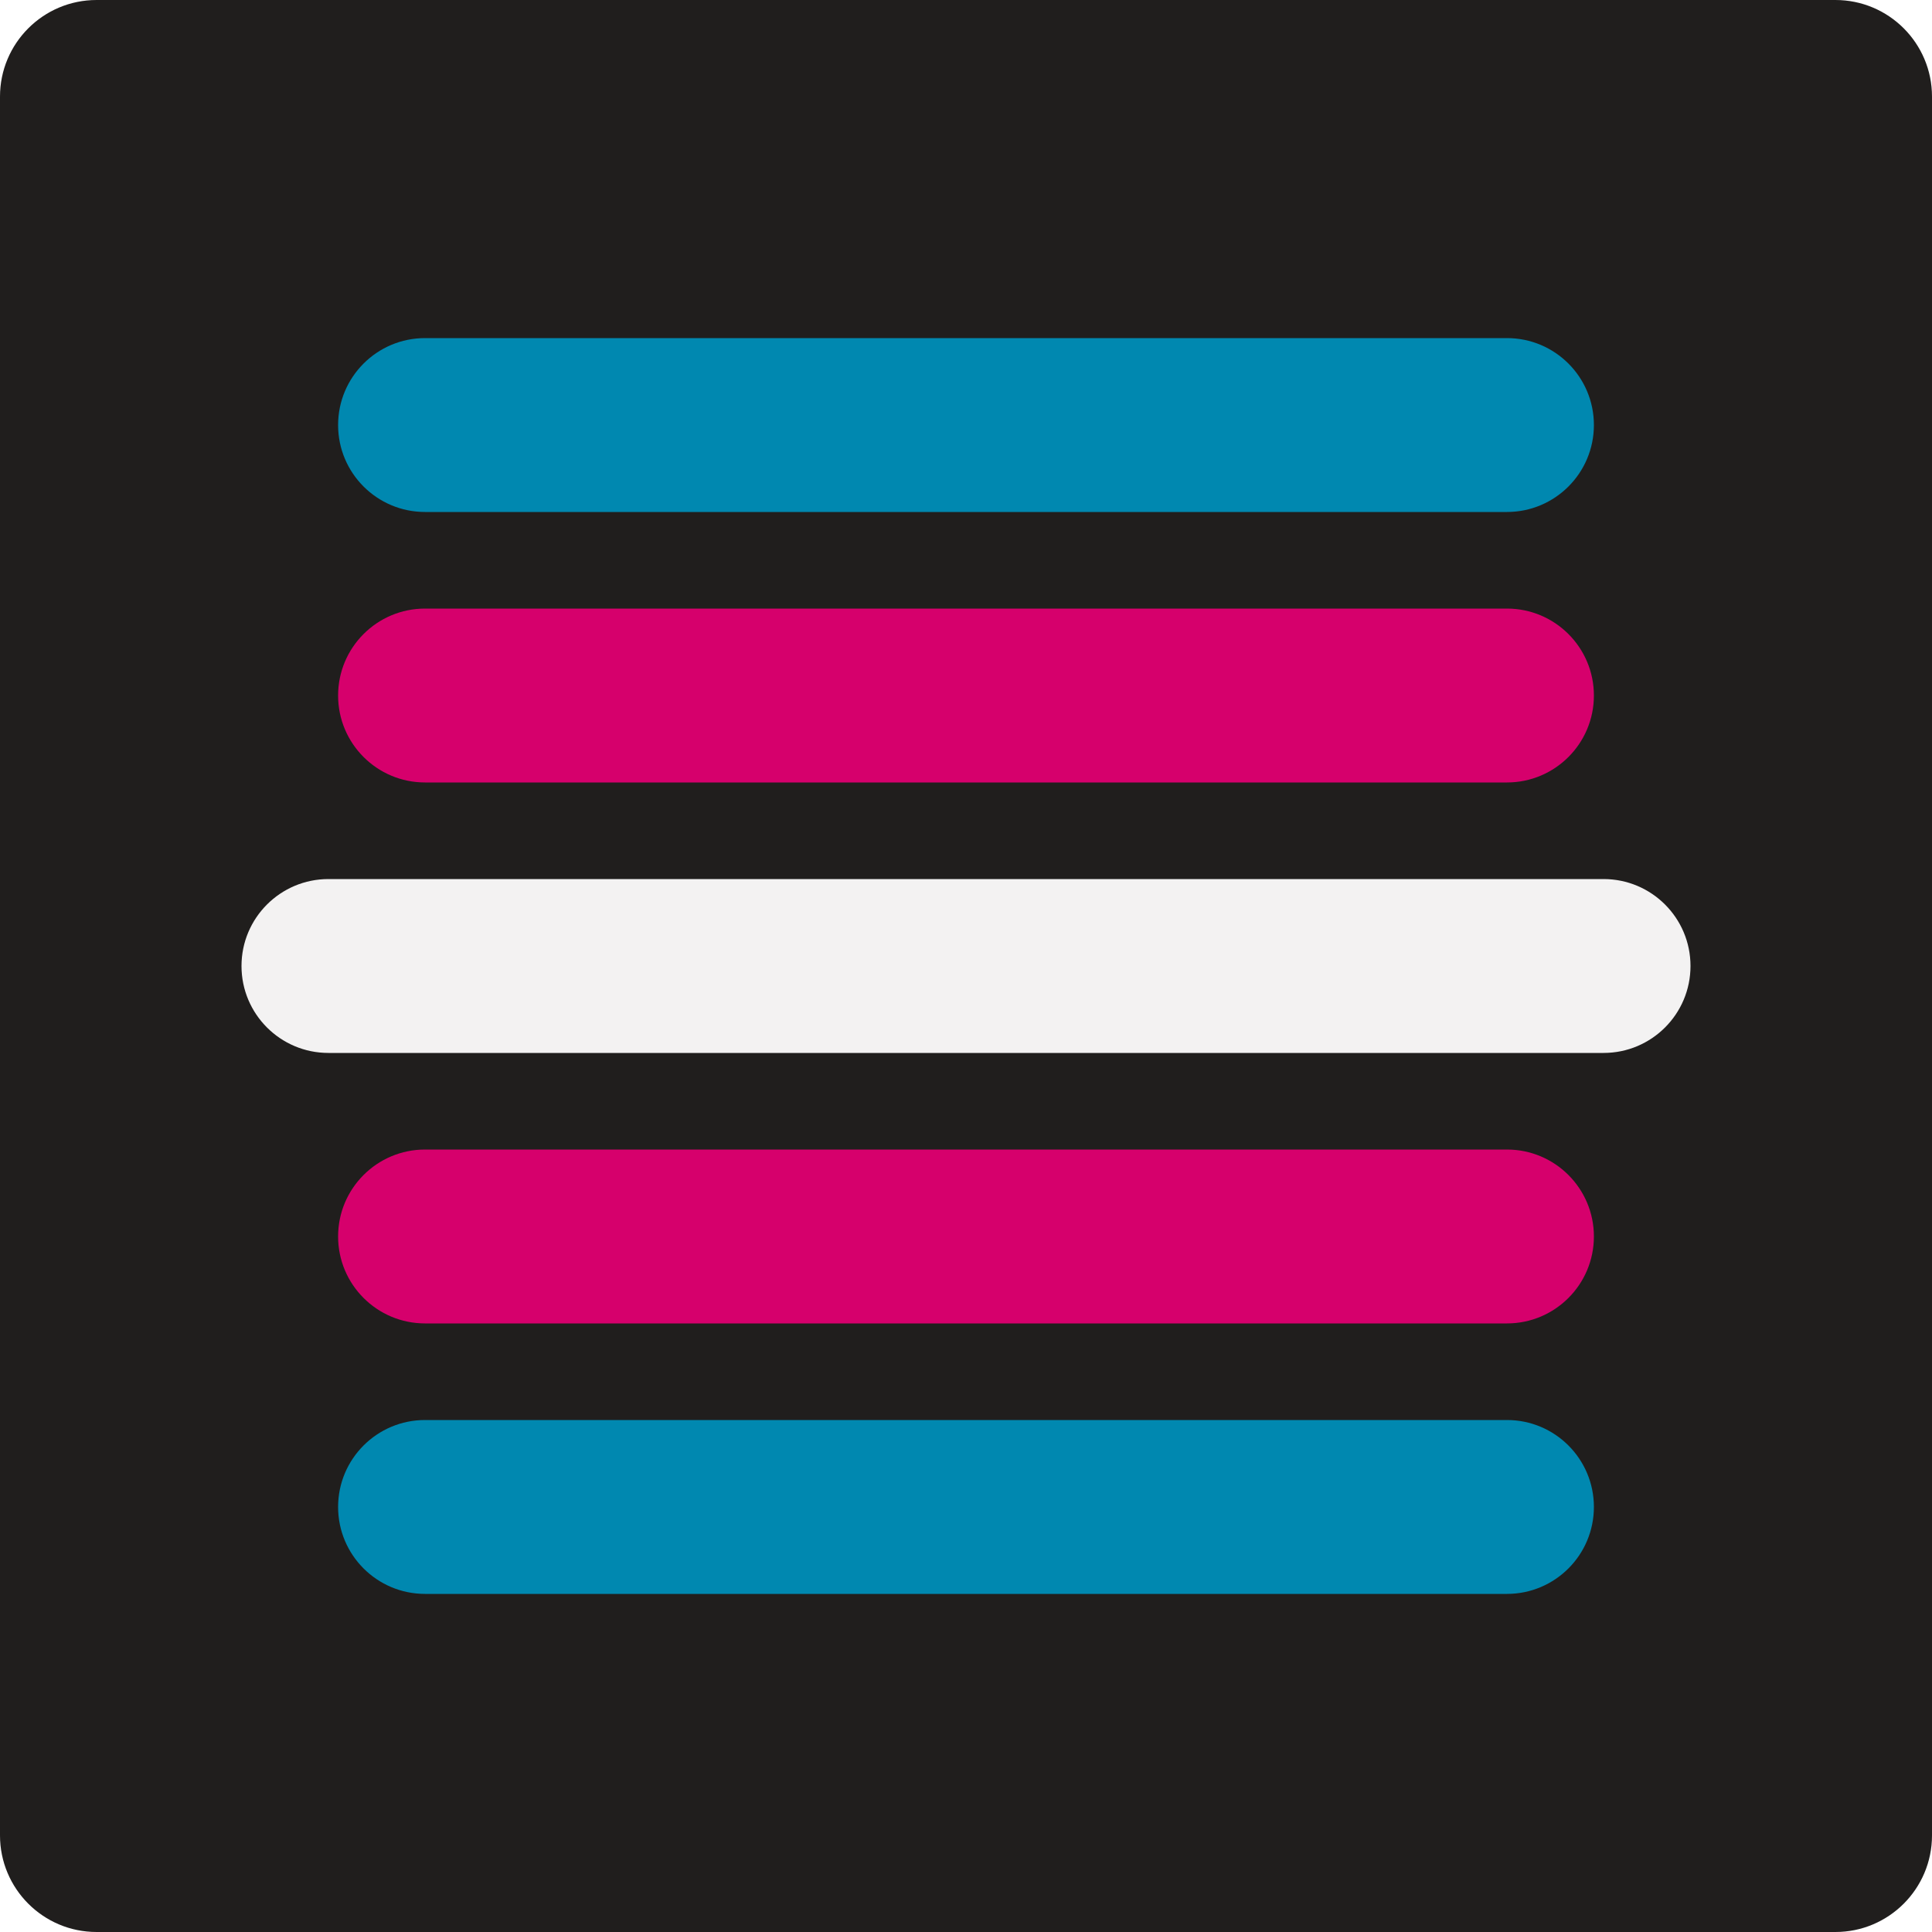
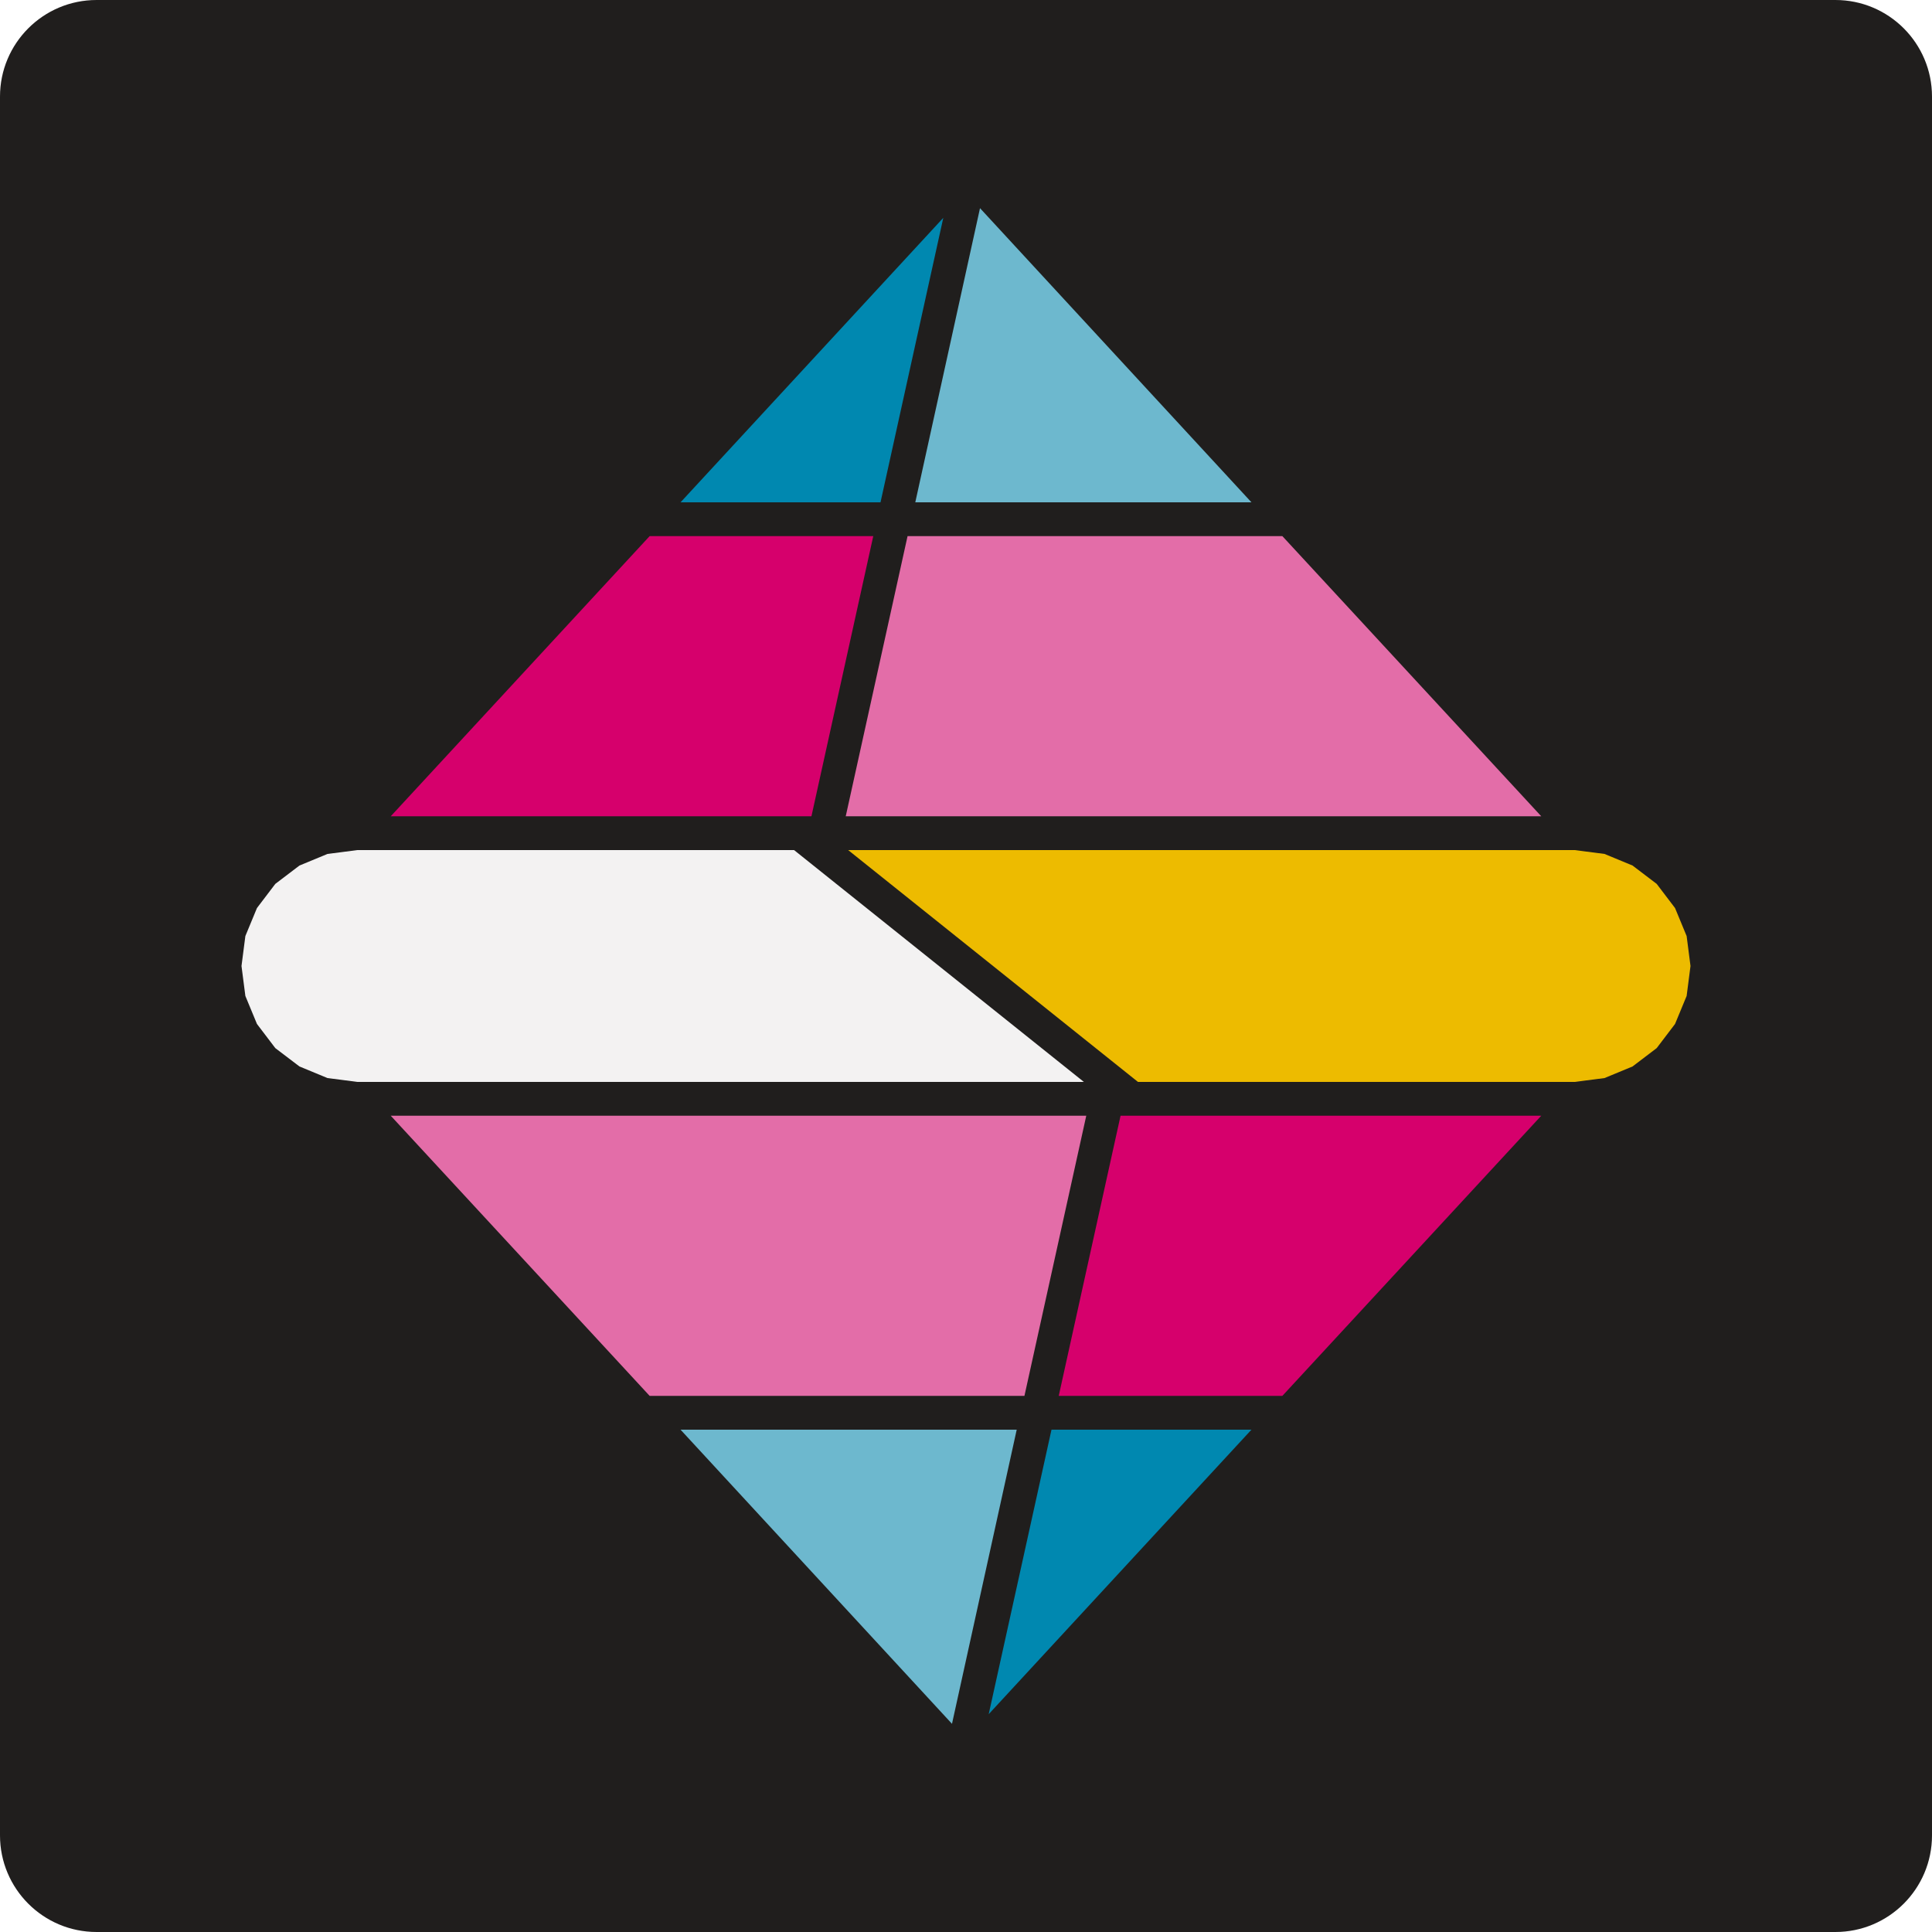
<svg xmlns="http://www.w3.org/2000/svg" viewBox="0 0 40 40">
  <rect x="0" y="0" width="40" height="40" rx="2" fill="#201E1D" />
-   <rect x="7" y="7" width="26" height="3.6" rx="1.8" fill="#0088B0" />
-   <rect x="7" y="12.6" width="26" height="3.6" rx="1.8" fill="#D6006C" />
-   <rect x="5" y="18.2" width="30" height="3.6" rx="1.8" fill="#F3F2F2" />
-   <rect x="7" y="23.8" width="26" height="3.6" rx="1.8" fill="#D6006C" />
-   <rect x="7" y="29.4" width="26" height="3.6" rx="1.8" fill="#0088B0" />
+   <polygon points="18.23,10.4 14.09,10.4 19.53,4.51" fill="#0088B0" />
+   <polygon points="20.29,4.31 25.91,10.4 18.95,10.4" fill="#6DB8CE" />
+   <polygon points="13.45,11.1 18.08,11.1 16.8,16.9 8.09,16.9" fill="#D6006C" />
+   <polygon points="18.79,11.1 26.55,11.1 31.91,16.9 17.51,16.9" fill="#E36DA8" />
+   <polygon points="22.44,22.4 7.4,22.4 6.78,22.32 6.2,22.08 5.7,21.7 5.32,21.2 5.08,20.62 5,20 5.08,19.38 5.32,18.8 5.7,18.3 6.2,17.92 6.78,17.68 7.4,17.6 16.44,17.6" fill="#F3F2F2" />
+   <polygon points="32.6,17.6 33.22,17.68 33.8,17.92 34.3,18.3 34.68,18.8 34.92,19.38 35,20 34.92,20.62 34.68,21.2 34.3,21.7 33.8,22.08 33.22,22.32 32.6,22.4 23.56,22.4 17.56,17.6" fill="#EDBB00" />
+   <polygon points="8.09,23.1 22.49,23.1 21.21,28.9 13.45,28.9" fill="#E36DA8" />
+   <polygon points="23.2,23.1 31.91,23.1 26.55,28.9 21.92,28.9" fill="#D6006C" />
+   <polygon points="14.09,29.6 21.05,29.6 19.71,35.69" fill="#6DB8CE" />
+   <polygon points="21.77,29.6 25.91,29.6 20.47,35.49" fill="#0088B0" />
</svg>
